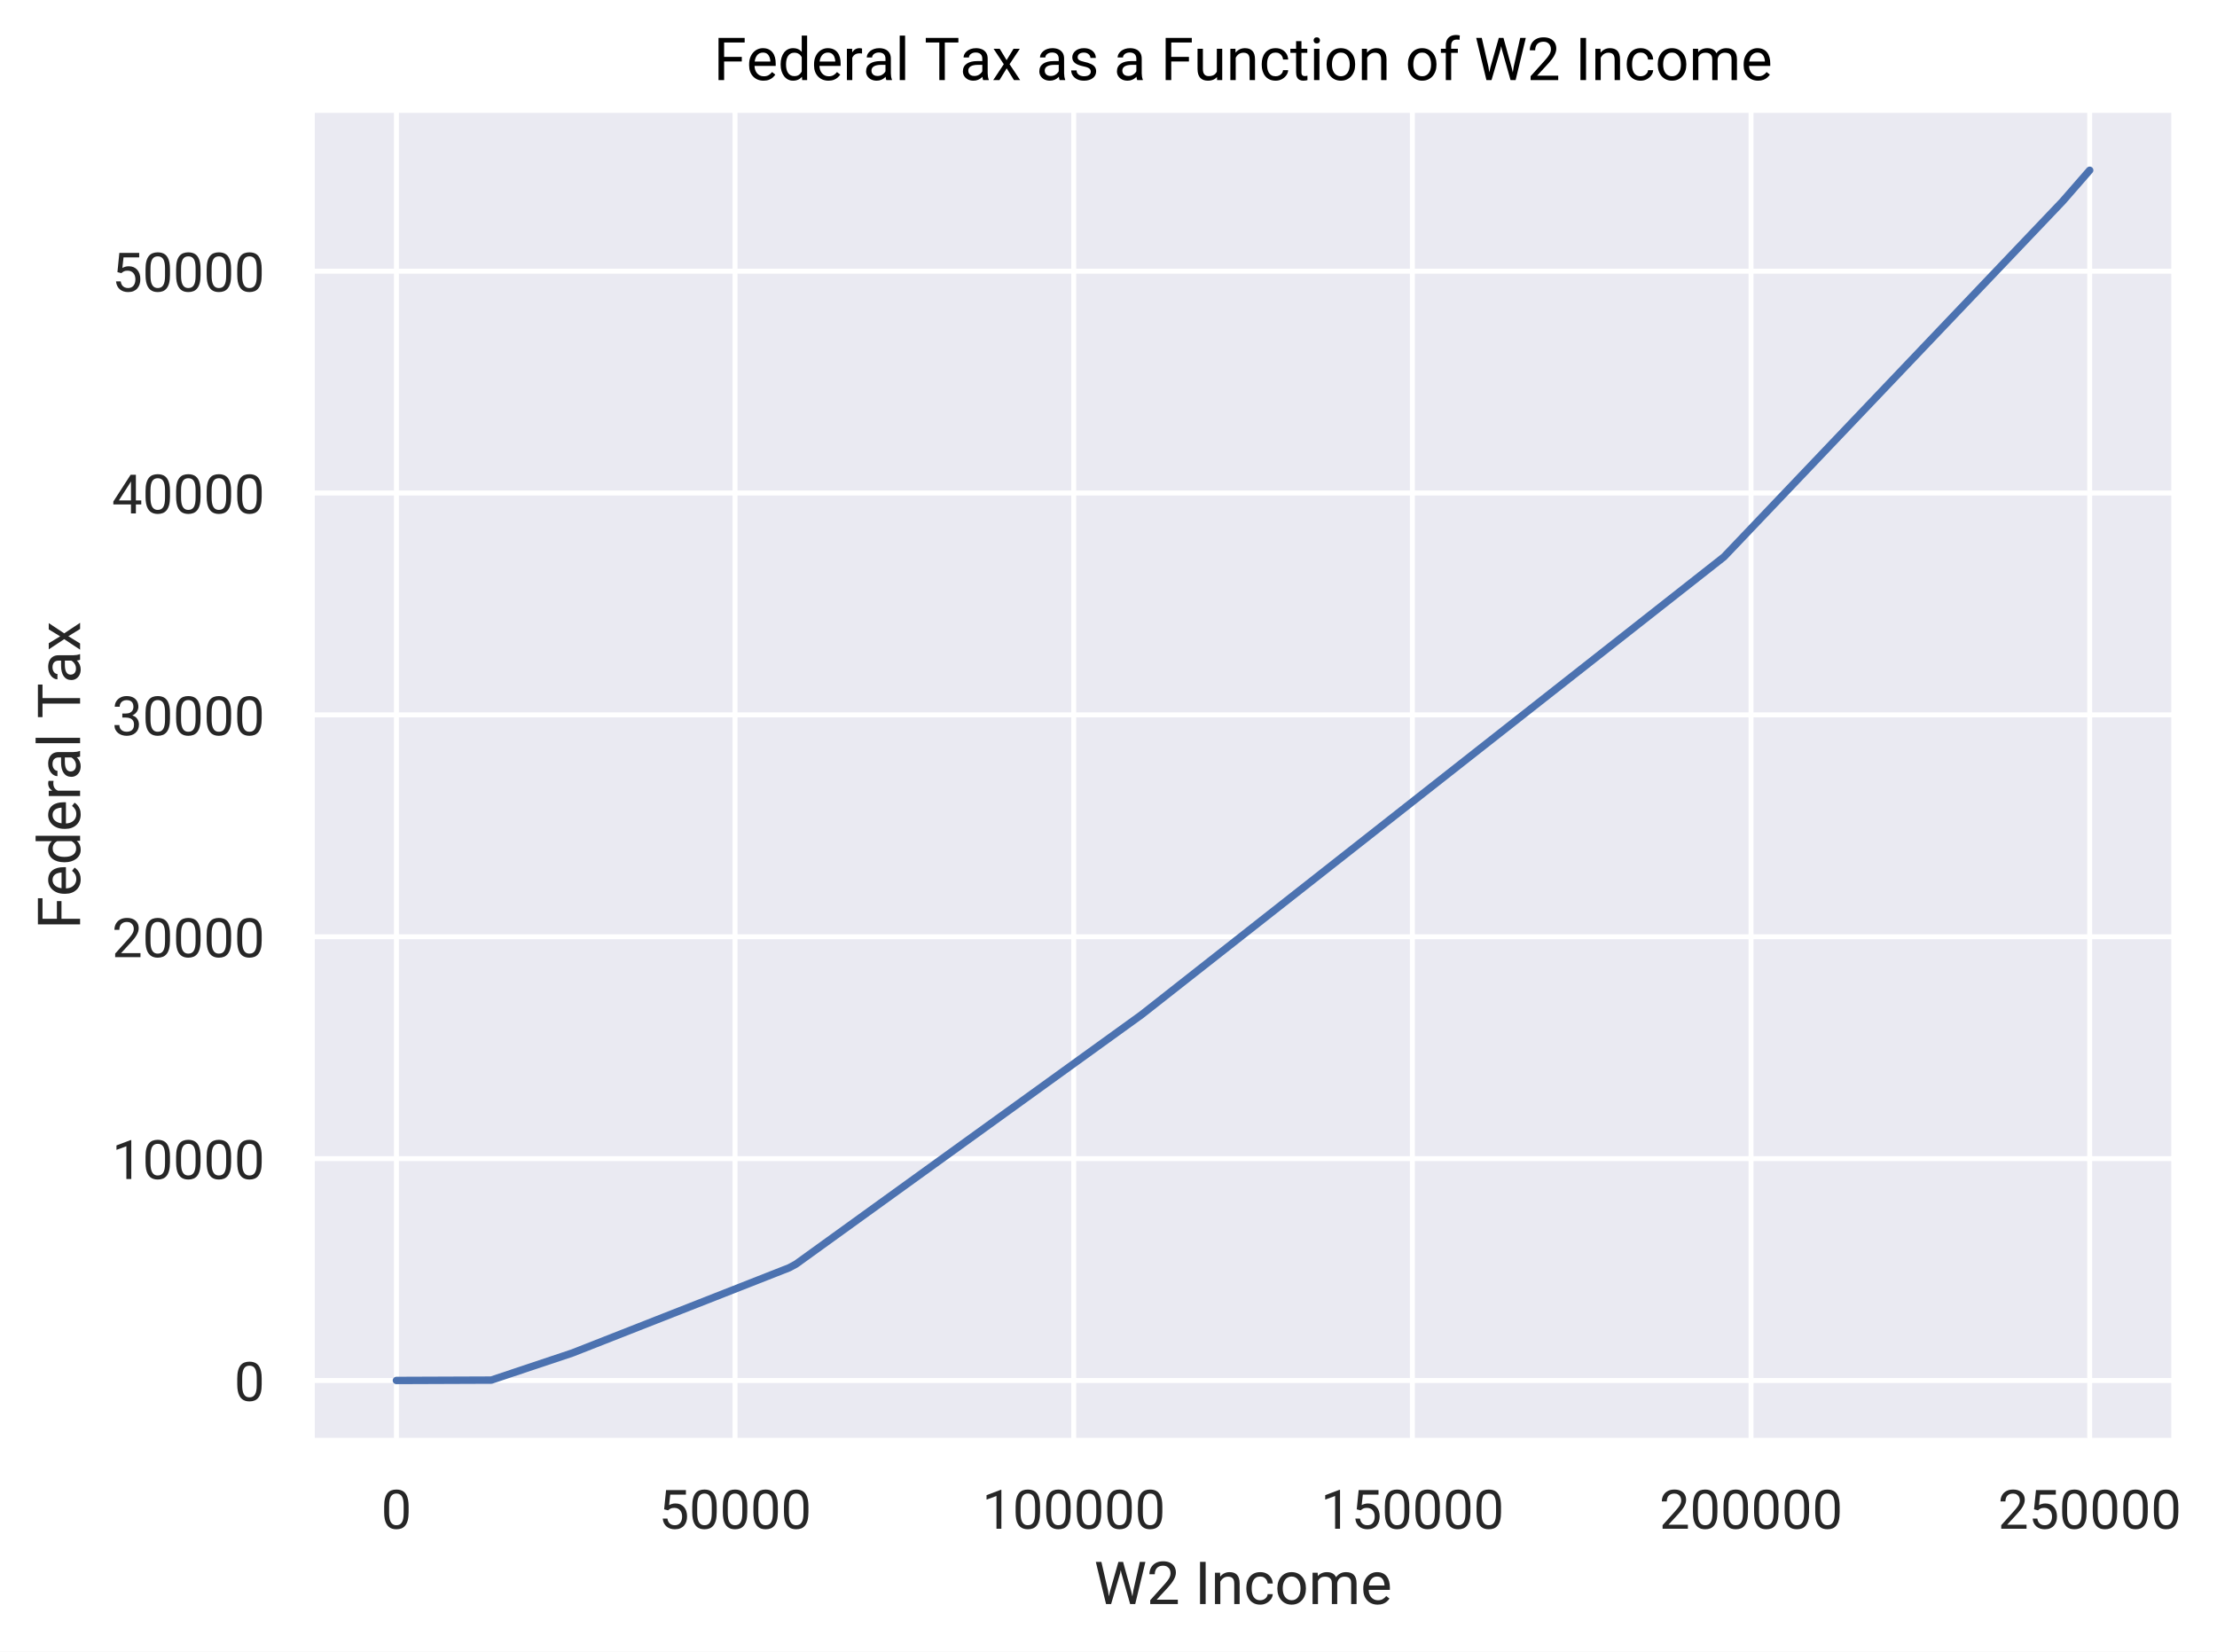
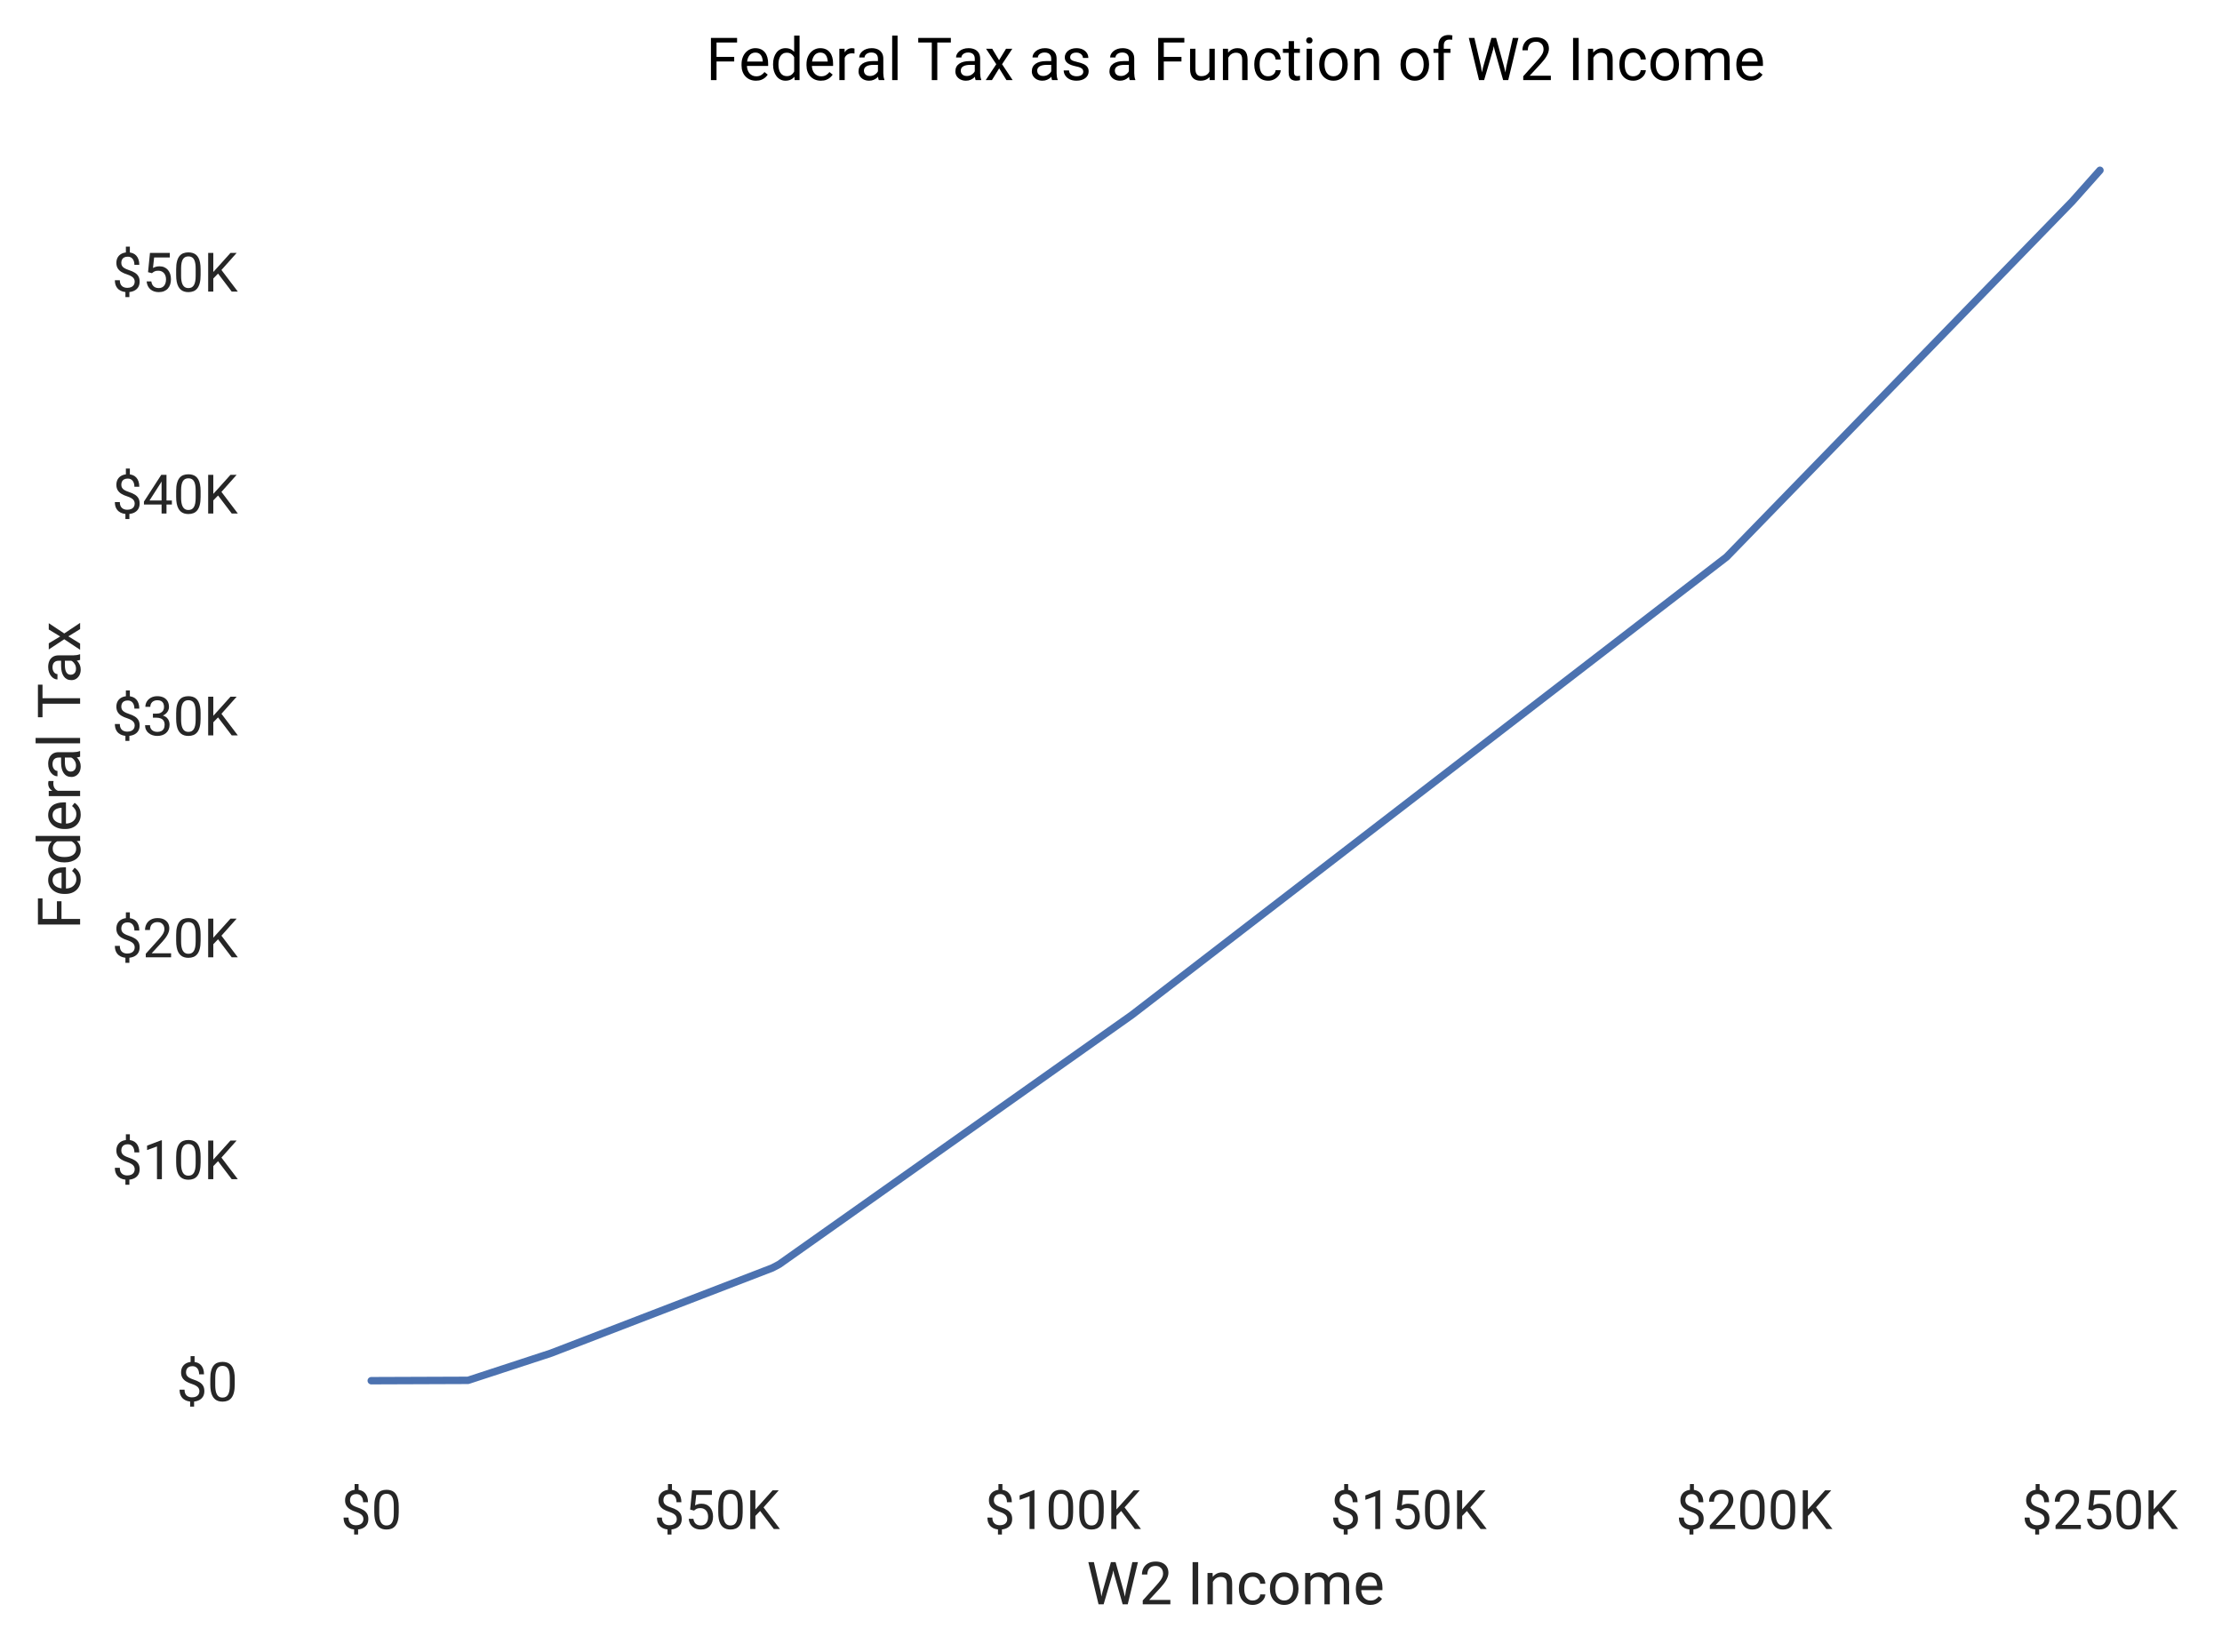
- <svg xmlns="http://www.w3.org/2000/svg" xmlns:xlink="http://www.w3.org/1999/xlink" width="448.389pt" height="334.08pt" viewBox="0 0 448.389 334.08" version="1.1">
+ <svg xmlns="http://www.w3.org/2000/svg" xmlns:xlink="http://www.w3.org/1999/xlink" width="449.28pt" height="334.08pt" viewBox="0 0 449.28 334.08" version="1.1">
  <defs>
    <style type="text/css">*{stroke-linejoin: round; stroke-linecap: butt}</style>
  </defs>
  <g id="figure_1">
    <g id="patch_1">
-       <path d="M 0 334.08 L 448.389 334.08 L 448.389 0 L 0 0 z " style="fill: #ffffff" />
+       <path d="M 0 334.08 L 449.28 334.08 L 449.28 0 L 0 0 z " style="fill: #ffffff" />
    </g>
    <g id="axes_1">
      <g id="patch_2">
-         <path d="M 63.049 291.458 L 439.766 291.458 L 439.766 22.2 L 63.049 22.2 z " style="fill: #eaeaf2" />
+         <path d="M 57.587 291.458 L 442.08 291.458 L 442.08 22.2 L 57.587 22.2 z " style="fill: #ffffff" />
      </g>
      <g id="matplotlib.axis_1">
        <g id="xtick_1">
          <g id="line2d_1">
-             <path d="M 80.173 291.458 L 80.173 22.2 " clip-path="url(#p162c6bd047)" style="fill: none; stroke: #ffffff; stroke-linecap: round" />
+             <path d="M 75.064 291.458 L 75.064 22.2 " clip-path="url(#pbd832bc499)" style="fill: none; stroke: #ffffff; stroke-linecap: round" />
          </g>
          <g id="text_1">
-             <g style="fill: #262626" transform="translate(77.08152 309.2081) scale(0.11 -0.11)">
-               <defs>
+             <g style="fill: #262626" transform="translate(68.88164 309.2081) scale(0.11 -0.11)">
+               <defs>
+                 <path id="Roboto-Regular-24" d="M 2106 5288 L 2106 4334 L 1638 4334 L 1638 5288 L 2106 5288 z M 2050 184 L 2050 -650 L 1584 -650 L 1584 184 L 2050 184 z M 2675 1172 Q 2675 1359 2590 1509 Q 2506 1659 2312 1784 Q 2119 1909 1794 2016 Q 1400 2138 1114 2313 Q 828 2488 673 2747 Q 519 3006 519 3375 Q 519 3759 684 4037 Q 850 4316 1153 4466 Q 1456 4616 1866 4616 Q 2184 4616 2434 4520 Q 2684 4425 2857 4237 Q 3031 4050 3123 3778 Q 3216 3506 3216 3150 L 2641 3150 Q 2641 3359 2591 3534 Q 2541 3709 2441 3839 Q 2341 3969 2197 4039 Q 2053 4109 1866 4109 Q 1603 4109 1433 4018 Q 1263 3928 1181 3764 Q 1100 3600 1100 3384 Q 1100 3184 1181 3034 Q 1263 2884 1458 2764 Q 1653 2644 1997 2528 Q 2400 2400 2681 2226 Q 2963 2053 3109 1801 Q 3256 1550 3256 1178 Q 3256 775 3075 498 Q 2894 222 2566 78 Q 2238 -66 1797 -66 Q 1531 -66 1272 6 Q 1013 78 803 242 Q 594 406 469 676 Q 344 947 344 1341 L 925 1341 Q 925 1075 1001 901 Q 1078 728 1206 626 Q 1334 525 1489 483 Q 1644 441 1797 441 Q 2078 441 2273 530 Q 2469 619 2572 784 Q 2675 950 2675 1172 z " transform="scale(0.015625)" />
                <path id="Roboto-Regular-30" d="M 3234 2638 L 3234 1944 Q 3234 1384 3134 1000 Q 3034 616 2846 381 Q 2659 147 2395 42 Q 2131 -63 1800 -63 Q 1538 -63 1316 3 Q 1094 69 917 214 Q 741 359 616 593 Q 491 828 425 1162 Q 359 1497 359 1944 L 359 2638 Q 359 3197 461 3575 Q 563 3953 750 4183 Q 938 4413 1202 4513 Q 1466 4613 1794 4613 Q 2059 4613 2282 4548 Q 2506 4484 2681 4345 Q 2856 4206 2979 3976 Q 3103 3747 3168 3415 Q 3234 3084 3234 2638 z M 2653 1850 L 2653 2734 Q 2653 3041 2617 3273 Q 2581 3506 2512 3672 Q 2444 3838 2339 3941 Q 2234 4044 2098 4092 Q 1963 4141 1794 4141 Q 1588 4141 1428 4064 Q 1269 3988 1161 3822 Q 1053 3656 997 3387 Q 941 3119 941 2734 L 941 1850 Q 941 1544 977 1309 Q 1013 1075 1084 904 Q 1156 734 1259 625 Q 1363 516 1498 464 Q 1634 413 1800 413 Q 2013 413 2172 494 Q 2331 575 2439 748 Q 2547 922 2600 1195 Q 2653 1469 2653 1850 z " transform="scale(0.015625)" />
              </defs>
-               <use xlink:href="#Roboto-Regular-30" />
+               <use xlink:href="#Roboto-Regular-24" />
+               <use xlink:href="#Roboto-Regular-30" transform="translate(56.20117 0)" />
            </g>
          </g>
        </g>
        <g id="xtick_2">
          <g id="line2d_2">
-             <path d="M 148.667 291.458 L 148.667 22.2 " clip-path="url(#p162c6bd047)" style="fill: none; stroke: #ffffff; stroke-linecap: round" />
+             <path d="M 144.972 291.458 L 144.972 22.2 " clip-path="url(#pbd832bc499)" style="fill: none; stroke: #ffffff; stroke-linecap: round" />
          </g>
          <g id="text_2">
-             <g style="fill: #262626" transform="translate(133.2107 309.2081) scale(0.11 -0.11)">
+             <g style="fill: #262626" transform="translate(132.247 309.2081) scale(0.11 -0.11)">
              <defs>
                <path id="Roboto-Regular-35" d="M 1109 2166 L 647 2284 L 875 4550 L 3209 4550 L 3209 4016 L 1366 4016 L 1228 2778 Q 1353 2850 1545 2912 Q 1738 2975 1988 2975 Q 2303 2975 2553 2867 Q 2803 2759 2979 2559 Q 3156 2359 3250 2078 Q 3344 1797 3344 1450 Q 3344 1122 3255 847 Q 3166 572 2987 367 Q 2809 163 2539 50 Q 2269 -63 1903 -63 Q 1628 -63 1383 14 Q 1138 91 945 248 Q 753 406 633 642 Q 513 878 481 1197 L 1031 1197 Q 1069 941 1181 766 Q 1294 591 1476 502 Q 1659 413 1903 413 Q 2109 413 2268 484 Q 2428 556 2537 690 Q 2647 825 2705 1015 Q 2763 1206 2763 1444 Q 2763 1659 2703 1843 Q 2644 2028 2526 2165 Q 2409 2303 2240 2379 Q 2072 2456 1853 2456 Q 1563 2456 1414 2378 Q 1266 2300 1109 2166 z " transform="scale(0.015625)" />
-               </defs>
-               <use xlink:href="#Roboto-Regular-35" />
-               <use xlink:href="#Roboto-Regular-30" transform="translate(56.20117 0)" />
-               <use xlink:href="#Roboto-Regular-30" transform="translate(112.4023 0)" />
-               <use xlink:href="#Roboto-Regular-30" transform="translate(168.6035 0)" />
-               <use xlink:href="#Roboto-Regular-30" transform="translate(224.8047 0)" />
+                 <path id="Roboto-Regular-4b" d="M 1131 4550 L 1131 0 L 528 0 L 528 4550 L 1131 4550 z M 3878 4550 L 1988 2428 L 925 1325 L 825 1969 L 1625 2850 L 3153 4550 L 3878 4550 z M 3297 0 L 1613 2219 L 1972 2697 L 4016 0 L 3297 0 z " transform="scale(0.015625)" />
+               </defs>
+               <use xlink:href="#Roboto-Regular-24" />
+               <use xlink:href="#Roboto-Regular-35" transform="translate(56.20117 0)" />
+               <use xlink:href="#Roboto-Regular-30" transform="translate(112.4023 0)" />
+               <use xlink:href="#Roboto-Regular-4b" transform="translate(168.6035 0)" />
            </g>
          </g>
        </g>
        <g id="xtick_3">
          <g id="line2d_3">
-             <path d="M 217.161 291.458 L 217.161 22.2 " clip-path="url(#p162c6bd047)" style="fill: none; stroke: #ffffff; stroke-linecap: round" />
+             <path d="M 214.88 291.458 L 214.88 22.2 " clip-path="url(#pbd832bc499)" style="fill: none; stroke: #ffffff; stroke-linecap: round" />
          </g>
          <g id="text_3">
-             <g style="fill: #262626" transform="translate(198.6135 309.2081) scale(0.11 -0.11)">
+             <g style="fill: #262626" transform="translate(199.0637 309.2081) scale(0.11 -0.11)">
              <defs>
                <path id="Roboto-Regular-31" d="M 2278 4575 L 2278 0 L 1700 0 L 1700 3853 L 534 3428 L 534 3950 L 2188 4575 L 2278 4575 z " transform="scale(0.015625)" />
              </defs>
-               <use xlink:href="#Roboto-Regular-31" />
-               <use xlink:href="#Roboto-Regular-30" transform="translate(56.20117 0)" />
+               <use xlink:href="#Roboto-Regular-24" />
+               <use xlink:href="#Roboto-Regular-31" transform="translate(56.20117 0)" />
              <use xlink:href="#Roboto-Regular-30" transform="translate(112.4023 0)" />
              <use xlink:href="#Roboto-Regular-30" transform="translate(168.6035 0)" />
-               <use xlink:href="#Roboto-Regular-30" transform="translate(224.8047 0)" />
-               <use xlink:href="#Roboto-Regular-30" transform="translate(281.0059 0)" />
+               <use xlink:href="#Roboto-Regular-4b" transform="translate(224.8047 0)" />
            </g>
          </g>
        </g>
        <g id="xtick_4">
          <g id="line2d_4">
-             <path d="M 285.654 291.458 L 285.654 22.2 " clip-path="url(#p162c6bd047)" style="fill: none; stroke: #ffffff; stroke-linecap: round" />
+             <path d="M 284.787 291.458 L 284.787 22.2 " clip-path="url(#pbd832bc499)" style="fill: none; stroke: #ffffff; stroke-linecap: round" />
          </g>
          <g id="text_4">
-             <g style="fill: #262626" transform="translate(267.1074 309.2081) scale(0.11 -0.11)">
-               <use xlink:href="#Roboto-Regular-31" />
-               <use xlink:href="#Roboto-Regular-35" transform="translate(56.20117 0)" />
-               <use xlink:href="#Roboto-Regular-30" transform="translate(112.4023 0)" />
+             <g style="fill: #262626" transform="translate(268.9715 309.2081) scale(0.11 -0.11)">
+               <use xlink:href="#Roboto-Regular-24" />
+               <use xlink:href="#Roboto-Regular-31" transform="translate(56.20117 0)" />
+               <use xlink:href="#Roboto-Regular-35" transform="translate(112.4023 0)" />
              <use xlink:href="#Roboto-Regular-30" transform="translate(168.6035 0)" />
-               <use xlink:href="#Roboto-Regular-30" transform="translate(224.8047 0)" />
-               <use xlink:href="#Roboto-Regular-30" transform="translate(281.0059 0)" />
+               <use xlink:href="#Roboto-Regular-4b" transform="translate(224.8047 0)" />
            </g>
          </g>
        </g>
        <g id="xtick_5">
          <g id="line2d_5">
-             <path d="M 354.148 291.458 L 354.148 22.2 " clip-path="url(#p162c6bd047)" style="fill: none; stroke: #ffffff; stroke-linecap: round" />
+             <path d="M 354.695 291.458 L 354.695 22.2 " clip-path="url(#pbd832bc499)" style="fill: none; stroke: #ffffff; stroke-linecap: round" />
          </g>
          <g id="text_5">
-             <g style="fill: #262626" transform="translate(335.6013 309.2081) scale(0.11 -0.11)">
+             <g style="fill: #262626" transform="translate(338.8793 309.2081) scale(0.11 -0.11)">
              <defs>
                <path id="Roboto-Regular-32" d="M 3359 475 L 3359 0 L 381 0 L 381 416 L 1872 2075 Q 2147 2381 2298 2595 Q 2450 2809 2511 2979 Q 2572 3150 2572 3328 Q 2572 3553 2480 3736 Q 2388 3919 2209 4028 Q 2031 4138 1778 4138 Q 1475 4138 1273 4020 Q 1072 3903 972 3693 Q 872 3484 872 3213 L 294 3213 Q 294 3597 462 3915 Q 631 4234 962 4423 Q 1294 4613 1778 4613 Q 2209 4613 2515 4461 Q 2822 4309 2986 4036 Q 3150 3763 3150 3397 Q 3150 3197 3083 2992 Q 3016 2788 2898 2584 Q 2781 2381 2626 2184 Q 2472 1988 2297 1797 L 1078 475 L 3359 475 z " transform="scale(0.015625)" />
              </defs>
-               <use xlink:href="#Roboto-Regular-32" />
-               <use xlink:href="#Roboto-Regular-30" transform="translate(56.20117 0)" />
+               <use xlink:href="#Roboto-Regular-24" />
+               <use xlink:href="#Roboto-Regular-32" transform="translate(56.20117 0)" />
              <use xlink:href="#Roboto-Regular-30" transform="translate(112.4023 0)" />
              <use xlink:href="#Roboto-Regular-30" transform="translate(168.6035 0)" />
-               <use xlink:href="#Roboto-Regular-30" transform="translate(224.8047 0)" />
-               <use xlink:href="#Roboto-Regular-30" transform="translate(281.0059 0)" />
+               <use xlink:href="#Roboto-Regular-4b" transform="translate(224.8047 0)" />
            </g>
          </g>
        </g>
        <g id="xtick_6">
          <g id="line2d_6">
-             <path d="M 422.642 291.458 L 422.642 22.2 " clip-path="url(#p162c6bd047)" style="fill: none; stroke: #ffffff; stroke-linecap: round" />
+             <path d="M 424.603 291.458 L 424.603 22.2 " clip-path="url(#pbd832bc499)" style="fill: none; stroke: #ffffff; stroke-linecap: round" />
          </g>
          <g id="text_6">
-             <g style="fill: #262626" transform="translate(404.0952 309.2081) scale(0.11 -0.11)">
-               <use xlink:href="#Roboto-Regular-32" />
-               <use xlink:href="#Roboto-Regular-35" transform="translate(56.20117 0)" />
-               <use xlink:href="#Roboto-Regular-30" transform="translate(112.4023 0)" />
+             <g style="fill: #262626" transform="translate(408.7871 309.2081) scale(0.11 -0.11)">
+               <use xlink:href="#Roboto-Regular-24" />
+               <use xlink:href="#Roboto-Regular-32" transform="translate(56.20117 0)" />
+               <use xlink:href="#Roboto-Regular-35" transform="translate(112.4023 0)" />
              <use xlink:href="#Roboto-Regular-30" transform="translate(168.6035 0)" />
-               <use xlink:href="#Roboto-Regular-30" transform="translate(224.8047 0)" />
-               <use xlink:href="#Roboto-Regular-30" transform="translate(281.0059 0)" />
+               <use xlink:href="#Roboto-Regular-4b" transform="translate(224.8047 0)" />
            </g>
          </g>
        </g>
        <g id="text_7">
-           <g style="fill: #262626" transform="translate(221.2715 324.4425) scale(0.12 -0.12)">
+           <g style="fill: #262626" transform="translate(219.6976 324.4425) scale(0.12 -0.12)">
            <defs>
              <path id="Roboto-Regular-57" d="M 1725 1375 L 2628 4550 L 3066 4550 L 2813 3316 L 1841 0 L 1406 0 L 1725 1375 z M 791 4550 L 1509 1438 L 1725 0 L 1294 0 L 191 4550 L 791 4550 z M 4234 1441 L 4938 4550 L 5541 4550 L 4441 0 L 4009 0 L 4234 1441 z M 3131 4550 L 4009 1375 L 4328 0 L 3894 0 L 2956 3316 L 2700 4550 L 3131 4550 z " transform="scale(0.015625)" />
              <path id="Roboto-Regular-20" transform="scale(0.015625)" />
              <path id="Roboto-Regular-49" d="M 1175 4550 L 1175 0 L 572 0 L 572 4550 L 1175 4550 z " transform="scale(0.015625)" />
              <path id="Roboto-Regular-6e" d="M 1019 2659 L 1019 0 L 441 0 L 441 3381 L 988 3381 L 1019 2659 z M 881 1819 L 641 1828 Q 644 2175 744 2470 Q 844 2766 1025 2984 Q 1206 3203 1457 3323 Q 1709 3444 2016 3444 Q 2266 3444 2466 3376 Q 2666 3309 2808 3162 Q 2950 3016 3025 2783 Q 3100 2550 3100 2216 L 3100 0 L 2519 0 L 2519 2222 Q 2519 2488 2441 2648 Q 2363 2809 2213 2882 Q 2063 2956 1844 2956 Q 1628 2956 1451 2865 Q 1275 2775 1148 2615 Q 1022 2456 951 2251 Q 881 2047 881 1819 z " transform="scale(0.015625)" />
              <path id="Roboto-Regular-63" d="M 1794 413 Q 2000 413 2175 497 Q 2350 581 2462 729 Q 2575 878 2591 1069 L 3141 1069 Q 3125 769 2939 511 Q 2753 253 2453 95 Q 2153 -63 1794 -63 Q 1413 -63 1130 71 Q 847 206 661 440 Q 475 675 383 979 Q 291 1284 291 1625 L 291 1756 Q 291 2097 383 2401 Q 475 2706 661 2940 Q 847 3175 1130 3309 Q 1413 3444 1794 3444 Q 2191 3444 2487 3283 Q 2784 3122 2954 2845 Q 3125 2569 3141 2219 L 2591 2219 Q 2575 2428 2473 2597 Q 2372 2766 2198 2867 Q 2025 2969 1794 2969 Q 1528 2969 1348 2864 Q 1169 2759 1064 2582 Q 959 2406 914 2192 Q 869 1978 869 1756 L 869 1625 Q 869 1403 912 1187 Q 956 972 1061 797 Q 1166 622 1345 517 Q 1525 413 1794 413 z " transform="scale(0.015625)" />
              <path id="Roboto-Regular-6f" d="M 288 1653 L 288 1725 Q 288 2091 394 2405 Q 500 2719 700 2951 Q 900 3184 1184 3314 Q 1469 3444 1822 3444 Q 2178 3444 2464 3314 Q 2750 3184 2951 2951 Q 3153 2719 3259 2405 Q 3366 2091 3366 1725 L 3366 1653 Q 3366 1288 3259 975 Q 3153 663 2951 430 Q 2750 197 2467 67 Q 2184 -63 1828 -63 Q 1472 -63 1187 67 Q 903 197 701 430 Q 500 663 394 975 Q 288 1288 288 1653 z M 866 1725 L 866 1653 Q 866 1400 925 1176 Q 984 953 1104 781 Q 1225 609 1406 511 Q 1588 413 1828 413 Q 2066 413 2245 511 Q 2425 609 2544 781 Q 2663 953 2723 1176 Q 2784 1400 2784 1653 L 2784 1725 Q 2784 1975 2723 2198 Q 2663 2422 2542 2595 Q 2422 2769 2242 2869 Q 2063 2969 1822 2969 Q 1584 2969 1404 2869 Q 1225 2769 1104 2595 Q 984 2422 925 2198 Q 866 1975 866 1725 z " transform="scale(0.015625)" />
              <path id="Roboto-Regular-6d" d="M 1016 2709 L 1016 0 L 434 0 L 434 3381 L 984 3381 L 1016 2709 z M 897 1819 L 628 1828 Q 631 2175 718 2470 Q 806 2766 978 2984 Q 1150 3203 1406 3323 Q 1663 3444 2000 3444 Q 2238 3444 2438 3376 Q 2638 3309 2784 3165 Q 2931 3022 3012 2797 Q 3094 2572 3094 2253 L 3094 0 L 2516 0 L 2516 2225 Q 2516 2491 2427 2650 Q 2338 2809 2175 2882 Q 2013 2956 1794 2956 Q 1538 2956 1366 2865 Q 1194 2775 1091 2615 Q 988 2456 942 2251 Q 897 2047 897 1819 z M 3088 2138 L 2700 2019 Q 2703 2297 2792 2553 Q 2881 2809 3051 3009 Q 3222 3209 3472 3326 Q 3722 3444 4044 3444 Q 4316 3444 4527 3372 Q 4738 3300 4883 3151 Q 5028 3003 5103 2772 Q 5178 2541 5178 2222 L 5178 0 L 4597 0 L 4597 2228 Q 4597 2513 4508 2670 Q 4419 2828 4258 2892 Q 4097 2956 3875 2956 Q 3684 2956 3537 2890 Q 3391 2825 3291 2711 Q 3191 2597 3139 2450 Q 3088 2303 3088 2138 z " transform="scale(0.015625)" />
              <path id="Roboto-Regular-65" d="M 1844 -63 Q 1491 -63 1205 57 Q 919 178 714 397 Q 509 616 400 916 Q 291 1216 291 1572 L 291 1703 Q 291 2116 412 2439 Q 534 2763 743 2988 Q 953 3213 1218 3328 Q 1484 3444 1769 3444 Q 2131 3444 2395 3319 Q 2659 3194 2828 2970 Q 2997 2747 3078 2445 Q 3159 2144 3159 1788 L 3159 1528 L 634 1528 L 634 2000 L 2581 2000 L 2581 2044 Q 2569 2269 2489 2481 Q 2409 2694 2237 2831 Q 2066 2969 1769 2969 Q 1572 2969 1406 2886 Q 1241 2803 1122 2640 Q 1003 2478 937 2243 Q 872 2009 872 1703 L 872 1572 Q 872 1331 939 1120 Q 1006 909 1136 750 Q 1266 591 1452 500 Q 1638 409 1875 409 Q 2181 409 2393 534 Q 2606 659 2766 869 L 3116 591 Q 3006 425 2837 275 Q 2669 125 2423 31 Q 2178 -63 1844 -63 z " transform="scale(0.015625)" />
            </defs>
            <use xlink:href="#Roboto-Regular-57" />
            <use xlink:href="#Roboto-Regular-32" transform="translate(88.7207 0)" />
            <use xlink:href="#Roboto-Regular-20" transform="translate(144.9219 0)" />
            <use xlink:href="#Roboto-Regular-49" transform="translate(169.7266 0)" />
            <use xlink:href="#Roboto-Regular-6e" transform="translate(196.9238 0)" />
            <use xlink:href="#Roboto-Regular-63" transform="translate(252.1484 0)" />
            <use xlink:href="#Roboto-Regular-6f" transform="translate(304.4922 0)" />
            <use xlink:href="#Roboto-Regular-6d" transform="translate(361.5234 0)" />
            <use xlink:href="#Roboto-Regular-65" transform="translate(449.2188 0)" />
          </g>
        </g>
      </g>
      <g id="matplotlib.axis_2">
        <g id="ytick_1">
          <g id="line2d_7">
-             <path d="M 63.049 279.219 L 439.766 279.219 " clip-path="url(#p162c6bd047)" style="fill: none; stroke: #ffffff; stroke-linecap: round" />
+             <path d="M 57.587 279.219 L 442.08 279.219 " clip-path="url(#pbd832bc499)" style="fill: none; stroke: #ffffff; stroke-linecap: round" />
          </g>
          <g id="text_8">
-             <g style="fill: #262626" transform="translate(47.36688 283.3441) scale(0.11 -0.11)">
-               <use xlink:href="#Roboto-Regular-30" />
+             <g style="fill: #262626" transform="translate(35.72234 283.3441) scale(0.11 -0.11)">
+               <use xlink:href="#Roboto-Regular-24" />
+               <use xlink:href="#Roboto-Regular-30" transform="translate(56.20117 0)" />
            </g>
          </g>
        </g>
        <g id="ytick_2">
          <g id="line2d_8">
-             <path d="M 63.049 234.344 L 439.766 234.344 " clip-path="url(#p162c6bd047)" style="fill: none; stroke: #ffffff; stroke-linecap: round" />
+             <path d="M 57.587 234.344 L 442.08 234.344 " clip-path="url(#pbd832bc499)" style="fill: none; stroke: #ffffff; stroke-linecap: round" />
          </g>
          <g id="text_9">
            <g style="fill: #262626" transform="translate(22.6375 238.469) scale(0.11 -0.11)">
-               <use xlink:href="#Roboto-Regular-31" />
-               <use xlink:href="#Roboto-Regular-30" transform="translate(56.20117 0)" />
-               <use xlink:href="#Roboto-Regular-30" transform="translate(112.4023 0)" />
-               <use xlink:href="#Roboto-Regular-30" transform="translate(168.6035 0)" />
-               <use xlink:href="#Roboto-Regular-30" transform="translate(224.8047 0)" />
+               <use xlink:href="#Roboto-Regular-24" />
+               <use xlink:href="#Roboto-Regular-31" transform="translate(56.20117 0)" />
+               <use xlink:href="#Roboto-Regular-30" transform="translate(112.4023 0)" />
+               <use xlink:href="#Roboto-Regular-4b" transform="translate(168.6035 0)" />
            </g>
          </g>
        </g>
        <g id="ytick_3">
          <g id="line2d_9">
-             <path d="M 63.049 189.469 L 439.766 189.469 " clip-path="url(#p162c6bd047)" style="fill: none; stroke: #ffffff; stroke-linecap: round" />
+             <path d="M 57.587 189.469 L 442.08 189.469 " clip-path="url(#pbd832bc499)" style="fill: none; stroke: #ffffff; stroke-linecap: round" />
          </g>
          <g id="text_10">
            <g style="fill: #262626" transform="translate(22.6375 193.594) scale(0.11 -0.11)">
-               <use xlink:href="#Roboto-Regular-32" />
-               <use xlink:href="#Roboto-Regular-30" transform="translate(56.20117 0)" />
-               <use xlink:href="#Roboto-Regular-30" transform="translate(112.4023 0)" />
-               <use xlink:href="#Roboto-Regular-30" transform="translate(168.6035 0)" />
-               <use xlink:href="#Roboto-Regular-30" transform="translate(224.8047 0)" />
+               <use xlink:href="#Roboto-Regular-24" />
+               <use xlink:href="#Roboto-Regular-32" transform="translate(56.20117 0)" />
+               <use xlink:href="#Roboto-Regular-30" transform="translate(112.4023 0)" />
+               <use xlink:href="#Roboto-Regular-4b" transform="translate(168.6035 0)" />
            </g>
          </g>
        </g>
        <g id="ytick_4">
          <g id="line2d_10">
-             <path d="M 63.049 144.594 L 439.766 144.594 " clip-path="url(#p162c6bd047)" style="fill: none; stroke: #ffffff; stroke-linecap: round" />
+             <path d="M 57.587 144.594 L 442.08 144.594 " clip-path="url(#pbd832bc499)" style="fill: none; stroke: #ffffff; stroke-linecap: round" />
          </g>
          <g id="text_11">
            <g style="fill: #262626" transform="translate(22.6375 148.7189) scale(0.11 -0.11)">
              <defs>
                <path id="Roboto-Regular-33" d="M 1222 2559 L 1634 2559 Q 1938 2559 2136 2661 Q 2334 2763 2432 2939 Q 2531 3116 2531 3338 Q 2531 3600 2443 3778 Q 2356 3956 2181 4047 Q 2006 4138 1738 4138 Q 1494 4138 1308 4042 Q 1122 3947 1017 3772 Q 913 3597 913 3359 L 334 3359 Q 334 3706 509 3990 Q 684 4275 1001 4444 Q 1319 4613 1738 4613 Q 2150 4613 2459 4467 Q 2769 4322 2941 4036 Q 3113 3750 3113 3325 Q 3113 3153 3033 2958 Q 2953 2763 2786 2594 Q 2619 2425 2353 2317 Q 2088 2209 1716 2209 L 1222 2209 L 1222 2559 z M 1222 2084 L 1222 2431 L 1716 2431 Q 2150 2431 2434 2328 Q 2719 2225 2883 2053 Q 3047 1881 3114 1676 Q 3181 1472 3181 1269 Q 3181 950 3073 703 Q 2966 456 2770 284 Q 2575 113 2312 25 Q 2050 -63 1741 -63 Q 1444 -63 1183 21 Q 922 106 722 267 Q 522 428 409 664 Q 297 900 297 1203 L 875 1203 Q 875 966 979 787 Q 1084 609 1279 511 Q 1475 413 1741 413 Q 2006 413 2198 505 Q 2391 597 2495 784 Q 2600 972 2600 1256 Q 2600 1541 2481 1723 Q 2363 1906 2145 1995 Q 1928 2084 1634 2084 L 1222 2084 z " transform="scale(0.015625)" />
              </defs>
-               <use xlink:href="#Roboto-Regular-33" />
-               <use xlink:href="#Roboto-Regular-30" transform="translate(56.20117 0)" />
-               <use xlink:href="#Roboto-Regular-30" transform="translate(112.4023 0)" />
-               <use xlink:href="#Roboto-Regular-30" transform="translate(168.6035 0)" />
-               <use xlink:href="#Roboto-Regular-30" transform="translate(224.8047 0)" />
+               <use xlink:href="#Roboto-Regular-24" />
+               <use xlink:href="#Roboto-Regular-33" transform="translate(56.20117 0)" />
+               <use xlink:href="#Roboto-Regular-30" transform="translate(112.4023 0)" />
+               <use xlink:href="#Roboto-Regular-4b" transform="translate(168.6035 0)" />
            </g>
          </g>
        </g>
        <g id="ytick_5">
          <g id="line2d_11">
-             <path d="M 63.049 99.719 L 439.766 99.719 " clip-path="url(#p162c6bd047)" style="fill: none; stroke: #ffffff; stroke-linecap: round" />
+             <path d="M 57.587 99.719 L 442.08 99.719 " clip-path="url(#pbd832bc499)" style="fill: none; stroke: #ffffff; stroke-linecap: round" />
          </g>
          <g id="text_12">
            <g style="fill: #262626" transform="translate(22.6375 103.8438) scale(0.11 -0.11)">
              <defs>
                <path id="Roboto-Regular-34" d="M 3453 1531 L 3453 1056 L 166 1056 L 166 1397 L 2203 4550 L 2675 4550 L 2169 3638 L 822 1531 L 3453 1531 z M 2819 4550 L 2819 0 L 2241 0 L 2241 4550 L 2819 4550 z " transform="scale(0.015625)" />
              </defs>
-               <use xlink:href="#Roboto-Regular-34" />
-               <use xlink:href="#Roboto-Regular-30" transform="translate(56.20117 0)" />
-               <use xlink:href="#Roboto-Regular-30" transform="translate(112.4023 0)" />
-               <use xlink:href="#Roboto-Regular-30" transform="translate(168.6035 0)" />
-               <use xlink:href="#Roboto-Regular-30" transform="translate(224.8047 0)" />
+               <use xlink:href="#Roboto-Regular-24" />
+               <use xlink:href="#Roboto-Regular-34" transform="translate(56.20117 0)" />
+               <use xlink:href="#Roboto-Regular-30" transform="translate(112.4023 0)" />
+               <use xlink:href="#Roboto-Regular-4b" transform="translate(168.6035 0)" />
            </g>
          </g>
        </g>
        <g id="ytick_6">
          <g id="line2d_12">
-             <path d="M 63.049 54.844 L 439.766 54.844 " clip-path="url(#p162c6bd047)" style="fill: none; stroke: #ffffff; stroke-linecap: round" />
+             <path d="M 57.587 54.844 L 442.08 54.844 " clip-path="url(#pbd832bc499)" style="fill: none; stroke: #ffffff; stroke-linecap: round" />
          </g>
          <g id="text_13">
            <g style="fill: #262626" transform="translate(22.6375 58.96871) scale(0.11 -0.11)">
-               <use xlink:href="#Roboto-Regular-35" />
-               <use xlink:href="#Roboto-Regular-30" transform="translate(56.20117 0)" />
-               <use xlink:href="#Roboto-Regular-30" transform="translate(112.4023 0)" />
-               <use xlink:href="#Roboto-Regular-30" transform="translate(168.6035 0)" />
-               <use xlink:href="#Roboto-Regular-30" transform="translate(224.8047 0)" />
+               <use xlink:href="#Roboto-Regular-24" />
+               <use xlink:href="#Roboto-Regular-35" transform="translate(56.20117 0)" />
+               <use xlink:href="#Roboto-Regular-30" transform="translate(112.4023 0)" />
+               <use xlink:href="#Roboto-Regular-4b" transform="translate(168.6035 0)" />
            </g>
          </g>
        </g>
        <g id="text_14">
          <g style="fill: #262626" transform="translate(16.2 187.9578) rotate(-90) scale(0.12 -0.12)">
            <defs>
              <path id="Roboto-Regular-46" d="M 1131 4550 L 1131 0 L 528 0 L 528 4550 L 1131 4550 z M 3038 2503 L 3038 2009 L 1000 2009 L 1000 2503 L 3038 2503 z M 3347 4550 L 3347 4056 L 1000 4056 L 1000 4550 L 3347 4550 z " transform="scale(0.015625)" />
              <path id="Roboto-Regular-64" d="M 2572 656 L 2572 4800 L 3153 4800 L 3153 0 L 2622 0 L 2572 656 z M 297 1653 L 297 1719 Q 297 2106 392 2423 Q 488 2741 664 2969 Q 841 3197 1086 3320 Q 1331 3444 1634 3444 Q 1953 3444 2192 3333 Q 2431 3222 2598 3011 Q 2766 2800 2862 2503 Q 2959 2206 2997 1831 L 2997 1544 Q 2963 1172 2864 875 Q 2766 578 2598 368 Q 2431 159 2190 48 Q 1950 -63 1628 -63 Q 1331 -63 1086 65 Q 841 194 664 425 Q 488 656 392 970 Q 297 1284 297 1653 z M 878 1719 L 878 1653 Q 878 1400 929 1178 Q 981 956 1090 787 Q 1200 619 1369 523 Q 1538 428 1772 428 Q 2059 428 2245 550 Q 2431 672 2543 872 Q 2656 1072 2719 1306 L 2719 2059 Q 2681 2231 2611 2392 Q 2541 2553 2430 2679 Q 2319 2806 2158 2881 Q 1997 2956 1778 2956 Q 1541 2956 1370 2857 Q 1200 2759 1090 2589 Q 981 2419 929 2195 Q 878 1972 878 1719 z " transform="scale(0.015625)" />
              <path id="Roboto-Regular-72" d="M 1019 2850 L 1019 0 L 441 0 L 441 3381 L 1003 3381 L 1019 2850 z M 2075 3400 L 2072 2863 Q 2000 2878 1936 2883 Q 1872 2888 1791 2888 Q 1591 2888 1437 2825 Q 1284 2763 1178 2650 Q 1072 2538 1011 2383 Q 950 2228 931 2044 L 769 1950 Q 769 2256 830 2525 Q 891 2794 1019 3001 Q 1147 3209 1345 3326 Q 1544 3444 1819 3444 Q 1881 3444 1962 3430 Q 2044 3416 2075 3400 z " transform="scale(0.015625)" />
              <path id="Roboto-Regular-61" d="M 2434 578 L 2434 2319 Q 2434 2519 2354 2667 Q 2275 2816 2115 2897 Q 1956 2978 1722 2978 Q 1503 2978 1339 2903 Q 1175 2828 1083 2706 Q 991 2584 991 2444 L 413 2444 Q 413 2625 506 2803 Q 600 2981 776 3126 Q 953 3272 1201 3358 Q 1450 3444 1756 3444 Q 2125 3444 2408 3319 Q 2691 3194 2852 2942 Q 3013 2691 3013 2313 L 3013 738 Q 3013 569 3042 378 Q 3072 188 3131 50 L 3131 0 L 2528 0 Q 2484 100 2459 267 Q 2434 434 2434 578 z M 2534 2050 L 2541 1644 L 1956 1644 Q 1709 1644 1515 1605 Q 1322 1566 1190 1487 Q 1059 1409 990 1292 Q 922 1175 922 1019 Q 922 859 994 728 Q 1066 597 1211 520 Q 1356 444 1569 444 Q 1834 444 2037 556 Q 2241 669 2361 831 Q 2481 994 2491 1147 L 2738 869 Q 2716 738 2619 578 Q 2522 419 2361 273 Q 2200 128 1979 32 Q 1759 -63 1484 -63 Q 1141 -63 883 71 Q 625 206 483 432 Q 341 659 341 941 Q 341 1213 447 1420 Q 553 1628 753 1767 Q 953 1906 1234 1978 Q 1516 2050 1863 2050 L 2534 2050 z " transform="scale(0.015625)" />
              <path id="Roboto-Regular-6c" d="M 1069 4800 L 1069 0 L 488 0 L 488 4800 L 1069 4800 z " transform="scale(0.015625)" />
              <path id="Roboto-Regular-54" d="M 2209 4550 L 2209 0 L 1616 0 L 1616 4550 L 2209 4550 z M 3672 4550 L 3672 4056 L 156 4056 L 156 4550 L 3672 4550 z " transform="scale(0.015625)" />
              <path id="Roboto-Regular-78" d="M 831 3381 L 1572 2150 L 2322 3381 L 3000 3381 L 1894 1713 L 3034 0 L 2366 0 L 1584 1269 L 803 0 L 131 0 L 1269 1713 L 166 3381 L 831 3381 z " transform="scale(0.015625)" />
            </defs>
            <use xlink:href="#Roboto-Regular-46" />
            <use xlink:href="#Roboto-Regular-65" transform="translate(55.27344 0)" />
            <use xlink:href="#Roboto-Regular-64" transform="translate(108.3008 0)" />
            <use xlink:href="#Roboto-Regular-65" transform="translate(164.6973 0)" />
            <use xlink:href="#Roboto-Regular-72" transform="translate(217.7246 0)" />
            <use xlink:href="#Roboto-Regular-61" transform="translate(251.6113 0)" />
            <use xlink:href="#Roboto-Regular-6c" transform="translate(306.0059 0)" />
            <use xlink:href="#Roboto-Regular-20" transform="translate(330.3223 0)" />
            <use xlink:href="#Roboto-Regular-54" transform="translate(355.127 0)" />
            <use xlink:href="#Roboto-Regular-61" transform="translate(414.7949 0)" />
            <use xlink:href="#Roboto-Regular-78" transform="translate(469.1895 0)" />
          </g>
        </g>
      </g>
      <g id="line2d_13">
-         <path d="M 80.173 279.219 L 99.351 279.147 L 115.79 273.65 L 159.626 256.418 L 160.996 255.678 L 230.859 205.256 L 348.669 112.643 L 417.163 40.722 L 422.642 34.439 L 422.642 34.439 " clip-path="url(#p162c6bd047)" style="fill: none; stroke: #4c72b0; stroke-width: 1.5; stroke-linecap: round" />
+         <path d="M 75.064 279.219 L 94.638 279.147 L 111.416 273.65 L 156.157 256.418 L 157.555 255.678 L 228.861 205.256 L 349.103 112.643 L 419.01 40.722 L 424.603 34.439 L 424.603 34.439 " clip-path="url(#pbd832bc499)" style="fill: none; stroke: #4c72b0; stroke-width: 1.5; stroke-linecap: round" />
      </g>
      <g id="patch_3">
-         <path d="M 63.049 291.458 L 63.049 22.2 " style="fill: none; stroke: #ffffff; stroke-width: 1.25; stroke-linejoin: miter; stroke-linecap: square" />
+         <path d="M 57.587 291.458 L 57.587 22.2 " style="fill: none; stroke: #ffffff; stroke-width: 1.25; stroke-linejoin: miter; stroke-linecap: square" />
      </g>
      <g id="patch_4">
-         <path d="M 439.766 291.458 L 439.766 22.2 " style="fill: none; stroke: #ffffff; stroke-width: 1.25; stroke-linejoin: miter; stroke-linecap: square" />
+         <path d="M 442.08 291.458 L 442.08 22.2 " style="fill: none; stroke: #ffffff; stroke-width: 1.25; stroke-linejoin: miter; stroke-linecap: square" />
      </g>
      <g id="patch_5">
-         <path d="M 63.049 291.458 L 439.766 291.458 " style="fill: none; stroke: #ffffff; stroke-width: 1.25; stroke-linejoin: miter; stroke-linecap: square" />
+         <path d="M 57.587 291.458 L 442.08 291.458 " style="fill: none; stroke: #ffffff; stroke-width: 1.25; stroke-linejoin: miter; stroke-linecap: square" />
      </g>
      <g id="patch_6">
-         <path d="M 63.049 22.2 L 439.766 22.2 " style="fill: none; stroke: #ffffff; stroke-width: 1.25; stroke-linejoin: miter; stroke-linecap: square" />
+         <path d="M 57.587 22.2 L 442.08 22.2 " style="fill: none; stroke: #ffffff; stroke-width: 1.25; stroke-linejoin: miter; stroke-linecap: square" />
      </g>
      <g id="text_15">
-         <g transform="translate(144.3328 16.2) scale(0.12 -0.12)">
+         <g transform="translate(142.7588 16.2) scale(0.12 -0.12)">
          <defs>
            <path id="Roboto-Regular-73" d="M 2409 897 Q 2409 1022 2354 1130 Q 2300 1238 2133 1327 Q 1966 1416 1631 1481 Q 1350 1541 1123 1622 Q 897 1703 739 1818 Q 581 1934 497 2090 Q 413 2247 413 2456 Q 413 2656 502 2834 Q 591 3013 755 3150 Q 919 3288 1150 3366 Q 1381 3444 1666 3444 Q 2072 3444 2359 3300 Q 2647 3156 2800 2917 Q 2953 2678 2953 2388 L 2375 2388 Q 2375 2528 2292 2661 Q 2209 2794 2051 2881 Q 1894 2969 1666 2969 Q 1425 2969 1276 2895 Q 1128 2822 1061 2709 Q 994 2597 994 2472 Q 994 2378 1026 2304 Q 1059 2231 1143 2170 Q 1228 2109 1381 2056 Q 1534 2003 1772 1950 Q 2188 1856 2456 1725 Q 2725 1594 2856 1403 Q 2988 1213 2988 941 Q 2988 719 2895 534 Q 2803 350 2629 217 Q 2456 84 2217 10 Q 1978 -63 1681 -63 Q 1234 -63 925 96 Q 616 256 456 509 Q 297 763 297 1044 L 878 1044 Q 891 806 1016 667 Q 1141 528 1322 470 Q 1503 413 1681 413 Q 1919 413 2080 475 Q 2241 538 2325 647 Q 2409 756 2409 897 z " transform="scale(0.015625)" />
            <path id="Roboto-Regular-75" d="M 2509 781 L 2509 3381 L 3091 3381 L 3091 0 L 2538 0 L 2509 781 z M 2619 1494 L 2859 1500 Q 2859 1163 2789 877 Q 2719 591 2562 381 Q 2406 172 2153 54 Q 1900 -63 1538 -63 Q 1291 -63 1086 9 Q 881 81 734 231 Q 588 381 508 622 Q 428 863 428 1200 L 428 3381 L 1006 3381 L 1006 1194 Q 1006 966 1057 817 Q 1109 669 1198 583 Q 1288 497 1398 462 Q 1509 428 1628 428 Q 1997 428 2212 570 Q 2428 713 2523 955 Q 2619 1197 2619 1494 z " transform="scale(0.015625)" />
            <path id="Roboto-Regular-74" d="M 1856 3381 L 1856 2938 L 28 2938 L 28 3381 L 1856 3381 z M 647 4203 L 1225 4203 L 1225 838 Q 1225 666 1278 578 Q 1331 491 1415 462 Q 1500 434 1597 434 Q 1669 434 1748 448 Q 1828 463 1869 472 L 1872 0 Q 1803 -22 1692 -42 Q 1581 -63 1425 -63 Q 1213 -63 1034 21 Q 856 106 751 304 Q 647 503 647 841 L 647 4203 z " transform="scale(0.015625)" />
            <path id="Roboto-Regular-69" d="M 1069 3381 L 1069 0 L 488 0 L 488 3381 L 1069 3381 z M 444 4278 Q 444 4419 530 4516 Q 616 4613 784 4613 Q 950 4613 1039 4516 Q 1128 4419 1128 4278 Q 1128 4144 1039 4048 Q 950 3953 784 3953 Q 616 3953 530 4048 Q 444 4144 444 4278 z " transform="scale(0.015625)" />
            <path id="Roboto-Regular-66" d="M 1303 0 L 725 0 L 725 3738 Q 725 4103 858 4354 Q 991 4606 1241 4736 Q 1491 4866 1834 4866 Q 1934 4866 2036 4853 Q 2138 4841 2234 4816 L 2203 4344 Q 2138 4359 2055 4365 Q 1972 4372 1891 4372 Q 1706 4372 1573 4298 Q 1441 4225 1372 4084 Q 1303 3944 1303 3738 L 1303 0 z M 2022 3381 L 2022 2938 L 191 2938 L 191 3381 L 2022 3381 z " transform="scale(0.015625)" />
          </defs>
          <use xlink:href="#Roboto-Regular-46" />
          <use xlink:href="#Roboto-Regular-65" transform="translate(55.27344 0)" />
          <use xlink:href="#Roboto-Regular-64" transform="translate(108.3008 0)" />
          <use xlink:href="#Roboto-Regular-65" transform="translate(164.6973 0)" />
          <use xlink:href="#Roboto-Regular-72" transform="translate(217.7246 0)" />
          <use xlink:href="#Roboto-Regular-61" transform="translate(251.6113 0)" />
          <use xlink:href="#Roboto-Regular-6c" transform="translate(306.0059 0)" />
          <use xlink:href="#Roboto-Regular-20" transform="translate(330.3223 0)" />
          <use xlink:href="#Roboto-Regular-54" transform="translate(355.127 0)" />
          <use xlink:href="#Roboto-Regular-61" transform="translate(414.7949 0)" />
          <use xlink:href="#Roboto-Regular-78" transform="translate(469.1895 0)" />
          <use xlink:href="#Roboto-Regular-20" transform="translate(518.7988 0)" />
          <use xlink:href="#Roboto-Regular-61" transform="translate(543.6035 0)" />
          <use xlink:href="#Roboto-Regular-73" transform="translate(597.998 0)" />
          <use xlink:href="#Roboto-Regular-20" transform="translate(649.6094 0)" />
          <use xlink:href="#Roboto-Regular-61" transform="translate(674.4141 0)" />
          <use xlink:href="#Roboto-Regular-20" transform="translate(728.8086 0)" />
          <use xlink:href="#Roboto-Regular-46" transform="translate(753.6133 0)" />
          <use xlink:href="#Roboto-Regular-75" transform="translate(808.8867 0)" />
          <use xlink:href="#Roboto-Regular-6e" transform="translate(864.0137 0)" />
          <use xlink:href="#Roboto-Regular-63" transform="translate(919.2383 0)" />
          <use xlink:href="#Roboto-Regular-74" transform="translate(971.582 0)" />
          <use xlink:href="#Roboto-Regular-69" transform="translate(1004.297 0)" />
          <use xlink:href="#Roboto-Regular-6f" transform="translate(1028.613 0)" />
          <use xlink:href="#Roboto-Regular-6e" transform="translate(1085.645 0)" />
          <use xlink:href="#Roboto-Regular-20" transform="translate(1140.869 0)" />
          <use xlink:href="#Roboto-Regular-6f" transform="translate(1165.674 0)" />
          <use xlink:href="#Roboto-Regular-66" transform="translate(1222.705 0)" />
          <use xlink:href="#Roboto-Regular-20" transform="translate(1257.471 0)" />
          <use xlink:href="#Roboto-Regular-57" transform="translate(1282.275 0)" />
          <use xlink:href="#Roboto-Regular-32" transform="translate(1370.996 0)" />
          <use xlink:href="#Roboto-Regular-20" transform="translate(1427.197 0)" />
          <use xlink:href="#Roboto-Regular-49" transform="translate(1452.002 0)" />
          <use xlink:href="#Roboto-Regular-6e" transform="translate(1479.199 0)" />
          <use xlink:href="#Roboto-Regular-63" transform="translate(1534.424 0)" />
          <use xlink:href="#Roboto-Regular-6f" transform="translate(1586.768 0)" />
          <use xlink:href="#Roboto-Regular-6d" transform="translate(1643.799 0)" />
          <use xlink:href="#Roboto-Regular-65" transform="translate(1731.494 0)" />
        </g>
      </g>
    </g>
  </g>
  <defs>
-     <clipPath id="p162c6bd047">
-       <rect x="63.049" y="22.2" width="376.716" height="269.258" />
+     <clipPath id="pbd832bc499">
+       <rect x="57.587" y="22.2" width="384.493" height="269.258" />
    </clipPath>
  </defs>
</svg>
